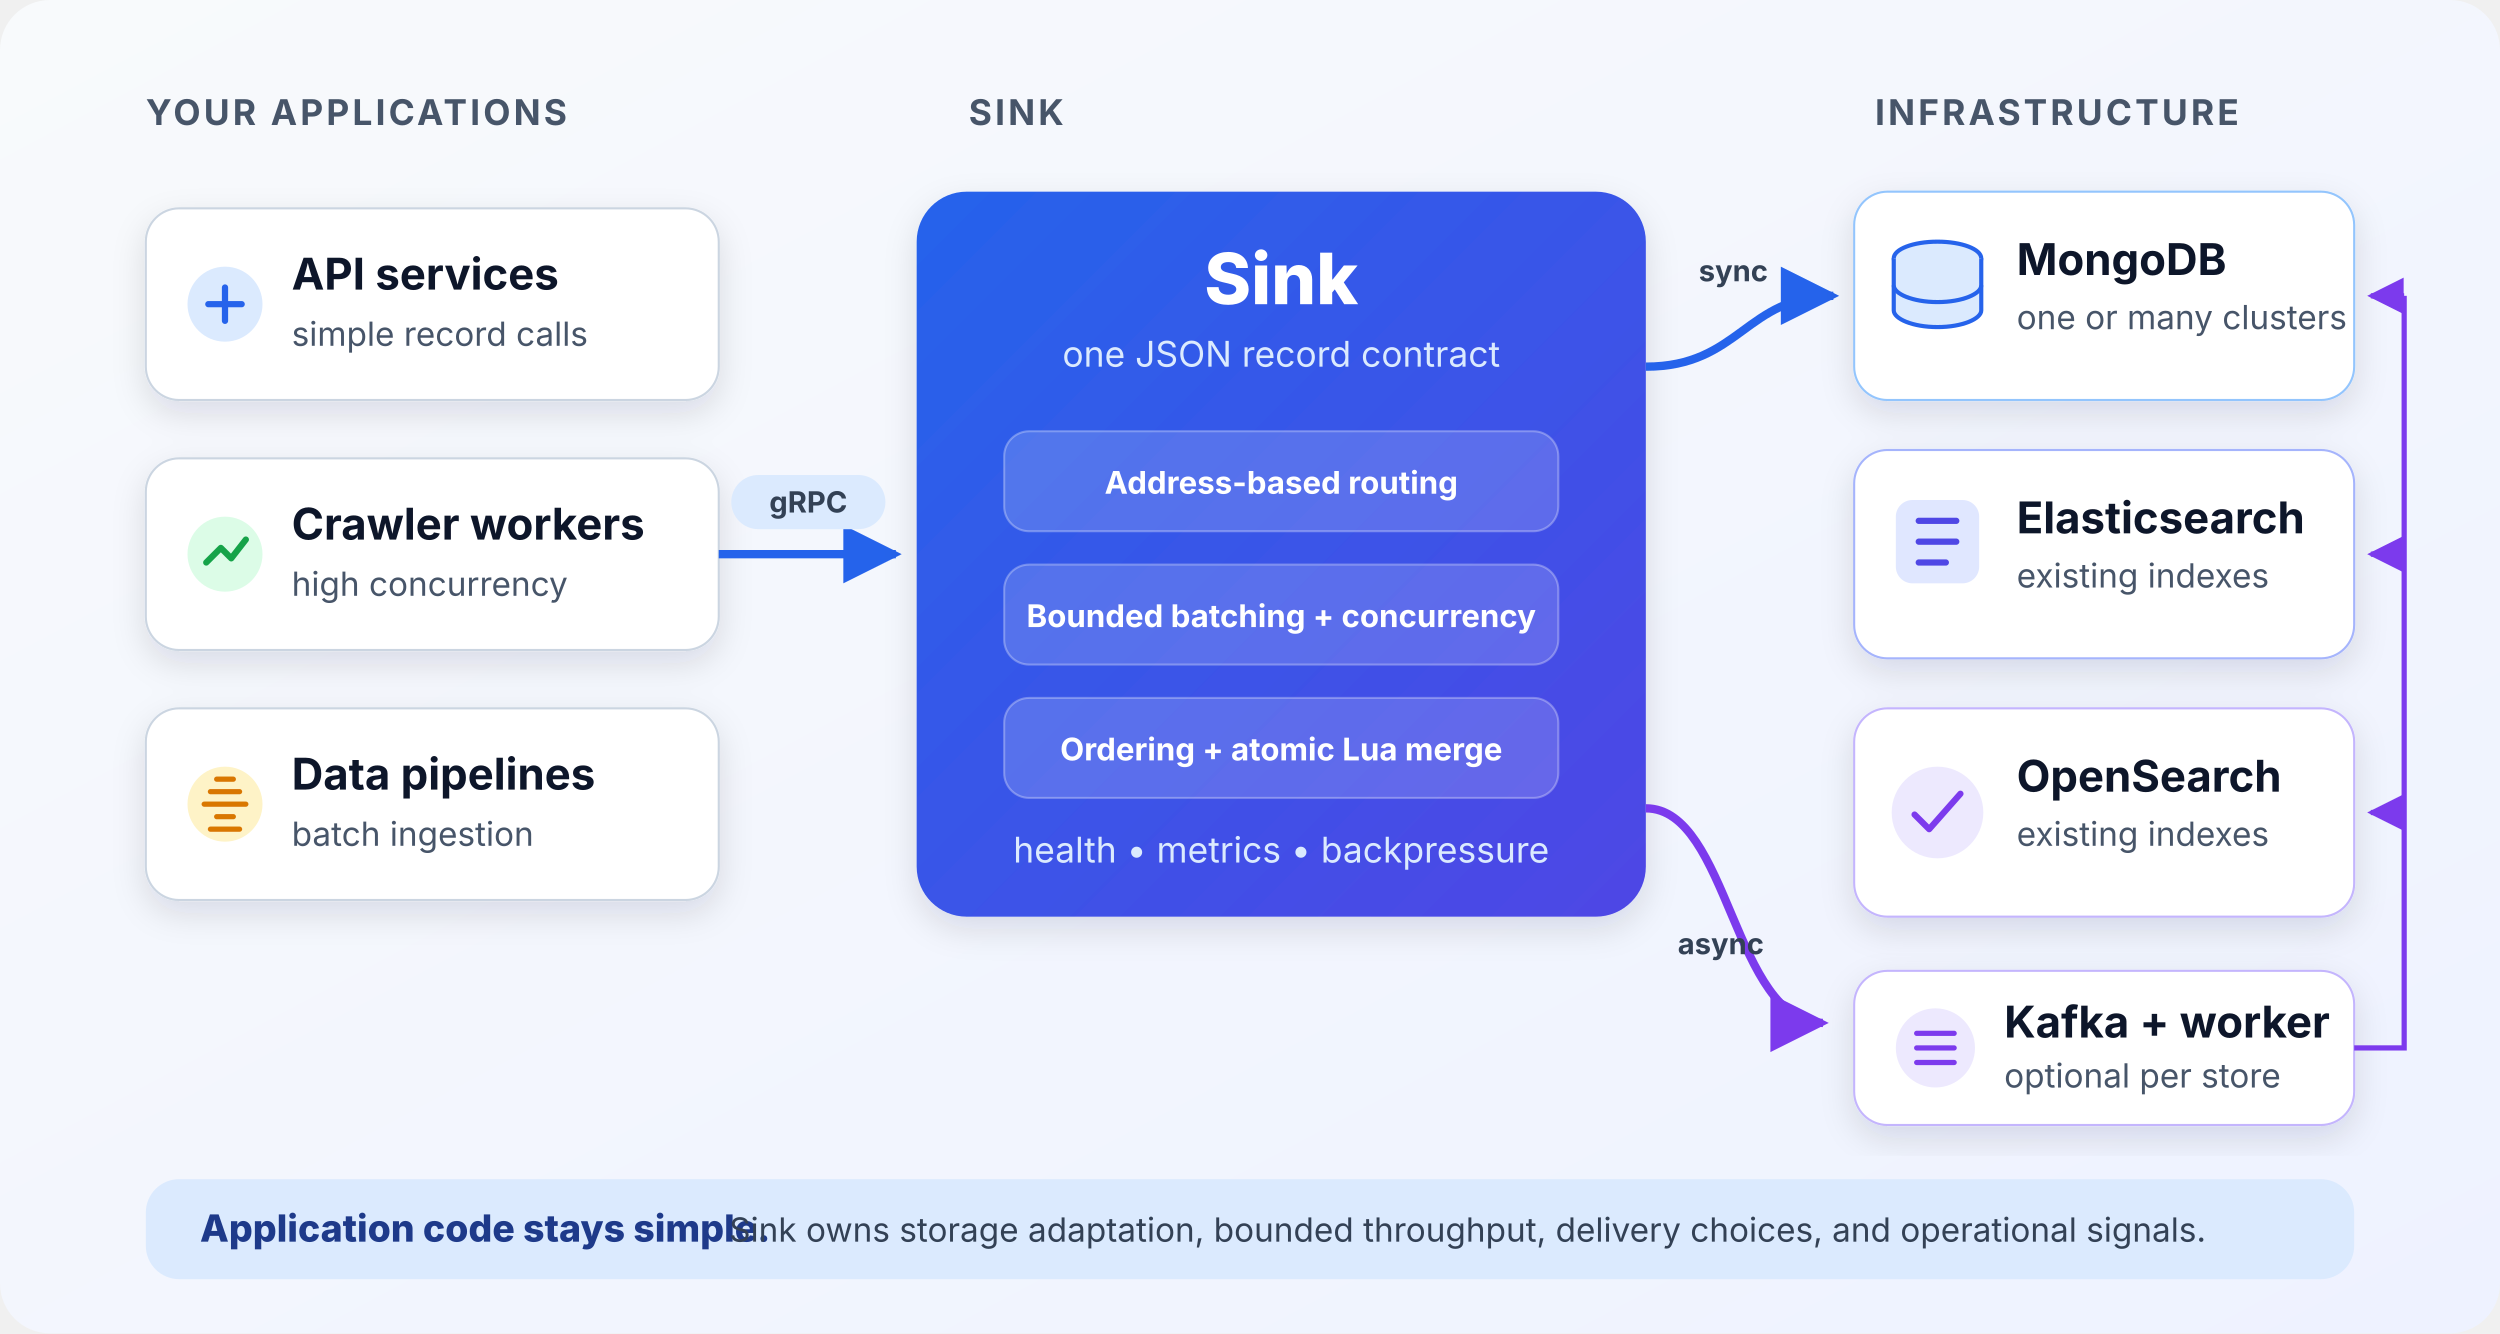
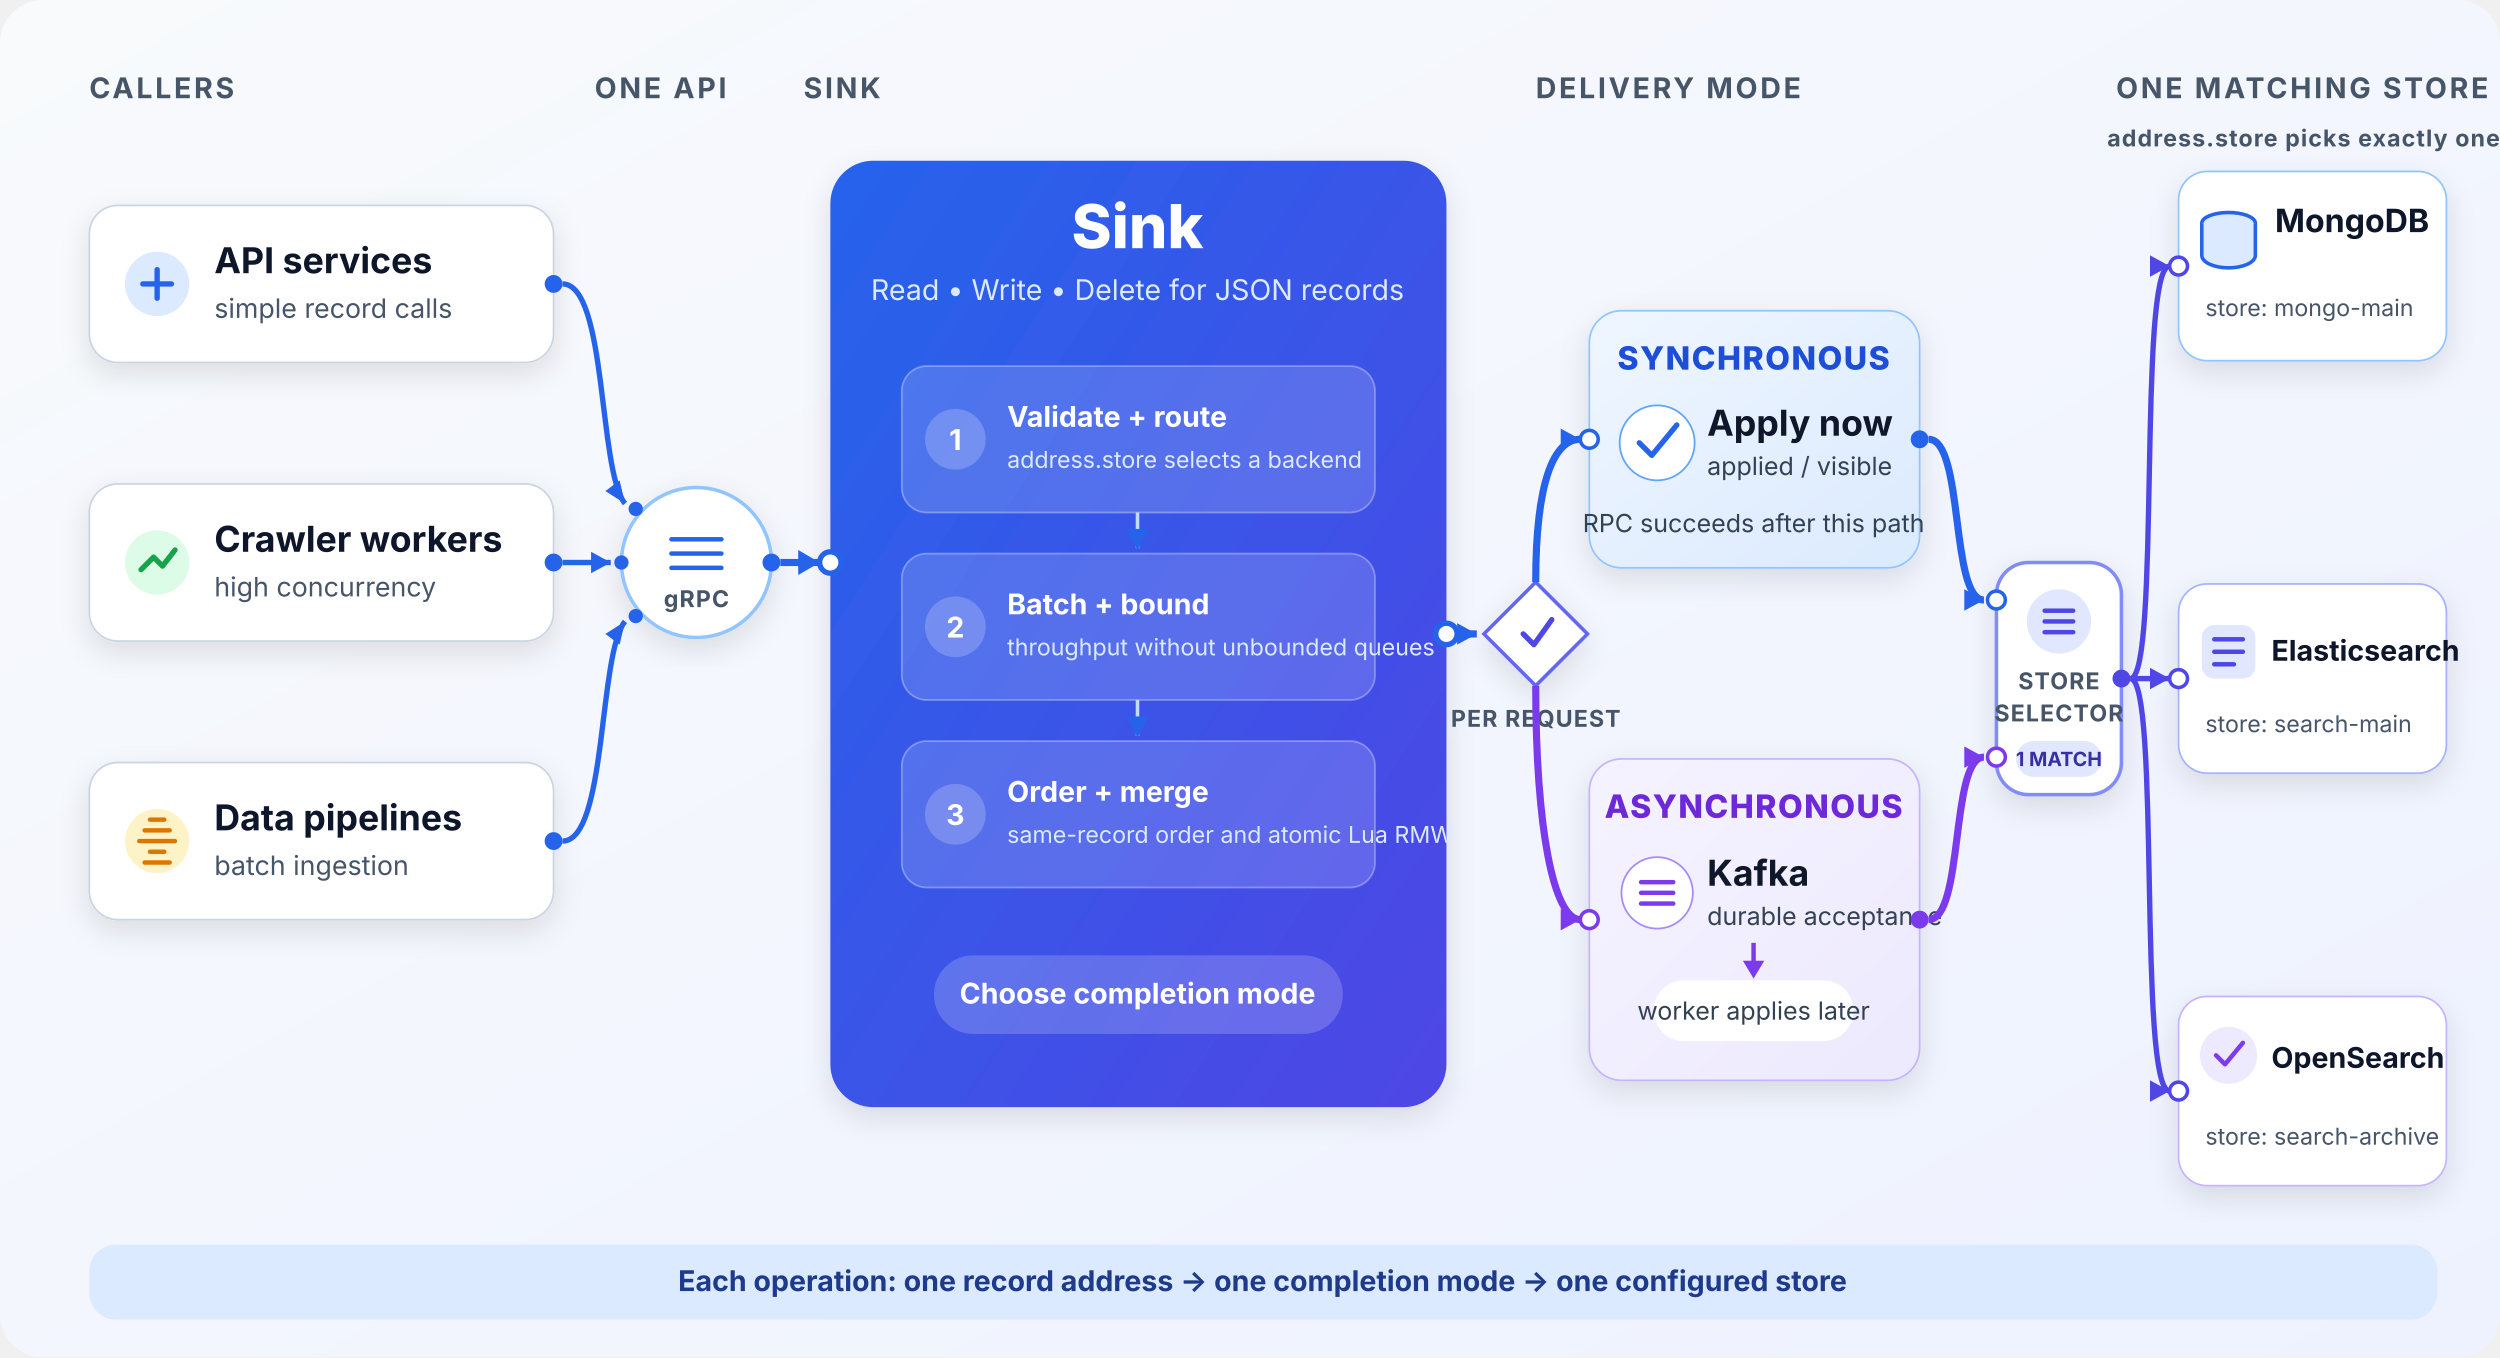
- <svg xmlns="http://www.w3.org/2000/svg" width="1200" height="640" viewBox="0 0 1200 640" role="img" aria-labelledby="title description">
+ <svg xmlns="http://www.w3.org/2000/svg" width="1400" height="760" viewBox="0 0 1400 760" role="img" aria-labelledby="title description">
  <defs>
    <linearGradient id="background" x1="0" y1="0" x2="1" y2="1">
      <stop offset="0" stop-color="#f8fafc" />
      <stop offset="1" stop-color="#eef2ff" />
    </linearGradient>
-     <linearGradient id="sink" x1="0" y1="0" x2="1" y2="1">
+     <linearGradient id="sink-gradient" x1="0" y1="0" x2="1" y2="1">
      <stop offset="0" stop-color="#2563eb" />
      <stop offset="1" stop-color="#4f46e5" />
    </linearGradient>
+     <linearGradient id="sync-gradient" x1="0" y1="0" x2="1" y2="1">
+       <stop offset="0" stop-color="#eff6ff" />
+       <stop offset="1" stop-color="#dbeafe" />
+     </linearGradient>
+     <linearGradient id="async-gradient" x1="0" y1="0" x2="1" y2="1">
+       <stop offset="0" stop-color="#f5f3ff" />
+       <stop offset="1" stop-color="#ede9fe" />
+     </linearGradient>
    <filter id="shadow" x="-20%" y="-20%" width="140%" height="140%">
-       <feDropShadow dx="0" dy="6" stdDeviation="8" flood-color="#0f172a" flood-opacity="0.12" />
+       <feDropShadow dx="0" dy="6" stdDeviation="8" flood-color="#0f172a" flood-opacity="0.11" />
    </filter>
-     <marker id="arrow-blue" viewBox="0 0 10 10" refX="9" refY="5" markerWidth="7" markerHeight="7" orient="auto-start-reverse">
-       <path d="M 0 0 L 10 5 L 0 10 z" fill="#2563eb" />
+     <marker id="arrow-blue" viewBox="0 0 10 10" refX="9" refY="5" markerUnits="userSpaceOnUse" markerWidth="12" markerHeight="12" orient="auto">
+       <path d="M0 0L10 5L0 10Z" fill="#2563eb" />
    </marker>
-     <marker id="arrow-violet" viewBox="0 0 10 10" refX="9" refY="5" markerWidth="7" markerHeight="7" orient="auto-start-reverse">
-       <path d="M 0 0 L 10 5 L 0 10 z" fill="#7c3aed" />
+     <marker id="arrow-violet" viewBox="0 0 10 10" refX="9" refY="5" markerUnits="userSpaceOnUse" markerWidth="12" markerHeight="12" orient="auto">
+       <path d="M0 0L10 5L0 10Z" fill="#7c3aed" />
+     </marker>
+     <marker id="arrow-indigo" viewBox="0 0 10 10" refX="9" refY="5" markerUnits="userSpaceOnUse" markerWidth="12" markerHeight="12" orient="auto">
+       <path d="M0 0L10 5L0 10Z" fill="#4f46e5" />
    </marker>
    <style>
      text { font-family: Inter, ui-sans-serif, -apple-system, BlinkMacSystemFont, "Segoe UI", sans-serif; }
-       .section { fill: #475569; font-size: 17px; font-weight: 700; letter-spacing: 1.5px; }
-       .card-title { fill: #0f172a; font-size: 21px; font-weight: 700; }
-       .card-copy { fill: #475569; font-size: 16px; }
+       .section { fill: #475569; font-size: 16px; font-weight: 700; letter-spacing: 1.5px; }
+       .card-title { fill: #0f172a; font-size: 20px; font-weight: 700; }
+       .card-copy { fill: #475569; font-size: 15px; }
+       .small-label { fill: #475569; font-size: 13px; font-weight: 700; letter-spacing: 0.6px; }
      .sink-title { fill: #ffffff; font-size: 34px; font-weight: 800; }
-       .sink-copy { fill: #dbeafe; font-size: 17px; }
-       .pill { fill: #ffffff; font-size: 15px; font-weight: 700; }
-       .label { fill: #334155; font-size: 14px; font-weight: 700; }
-       .footer-title { fill: #1e3a8a; font-size: 18px; font-weight: 800; }
-       .footer-copy { fill: #334155; font-size: 16px; }
+       .sink-copy { fill: #dbeafe; font-size: 16px; }
+       .sink-step { fill: #ffffff; font-size: 16px; font-weight: 700; }
+       .sink-step-copy { fill: #dbeafe; font-size: 13px; }
+       .lane-title { font-size: 18px; font-weight: 800; letter-spacing: 0.8px; }
+       .lane-copy { fill: #334155; font-size: 14px; }
+       .store-title { fill: #0f172a; font-size: 18px; font-weight: 700; }
+       .store-copy { fill: #475569; font-size: 13px; }
+       .footer { fill: #1e3a8a; font-size: 16px; font-weight: 700; }
    </style>
  </defs>
-   <rect width="1200" height="640" rx="24" fill="url(#background)" />
-   <text class="section" x="70" y="60">YOUR APPLICATIONS</text>
-   <text class="section" x="465" y="60">SINK</text>
-   <text class="section" x="900" y="60">INFRASTRUCTURE</text>
+   <rect width="1400" height="760" rx="24" fill="url(#background)" />
+   <text class="section" x="50" y="55">CALLERS</text>
+   <text class="section" x="333" y="55">ONE API</text>
+   <text class="section" x="450" y="55">SINK</text>
+   <text class="section" x="860" y="55">DELIVERY MODE</text>
+   <text class="section" x="1185" y="55">ONE MATCHING STORE</text>
  <g filter="url(#shadow)">
-     <rect x="70" y="100" width="275" height="92" rx="16" fill="#ffffff" stroke="#cbd5e1" />
-     <circle cx="108" cy="146" r="18" fill="#dbeafe" />
-     <path d="M100 146h16M108 138v16" stroke="#2563eb" stroke-width="3" stroke-linecap="round" />
-     <text class="card-title" x="140" y="139">API services</text>
-     <text class="card-copy" x="140" y="166">simple record calls</text>
-     <rect x="70" y="220" width="275" height="92" rx="16" fill="#ffffff" stroke="#cbd5e1" />
-     <circle cx="108" cy="266" r="18" fill="#dcfce7" />
-     <path d="M99 270l7-7 5 5 7-9" fill="none" stroke="#16a34a" stroke-width="3" stroke-linecap="round" stroke-linejoin="round" />
-     <text class="card-title" x="140" y="259">Crawler workers</text>
-     <text class="card-copy" x="140" y="286">high concurrency</text>
-     <rect x="70" y="340" width="275" height="92" rx="16" fill="#ffffff" stroke="#cbd5e1" />
-     <circle cx="108" cy="386" r="18" fill="#fef3c7" />
-     <path d="M98 386h20M101 380h14M104 374h8M104 392h8M101 398h14" fill="none" stroke="#d97706" stroke-width="2.5" stroke-linecap="round" />
-     <text class="card-title" x="140" y="379">Data pipelines</text>
-     <text class="card-copy" x="140" y="406">batch ingestion</text>
+     <rect x="50" y="115" width="260" height="88" rx="16" fill="#ffffff" stroke="#cbd5e1" />
+     <circle cx="88" cy="159" r="18" fill="#dbeafe" />
+     <path d="M80 159h16M88 151v16" stroke="#2563eb" stroke-width="3" stroke-linecap="round" />
+     <text class="card-title" x="120" y="153">API services</text>
+     <text class="card-copy" x="120" y="178">simple record calls</text>
+     <rect x="50" y="271" width="260" height="88" rx="16" fill="#ffffff" stroke="#cbd5e1" />
+     <circle cx="88" cy="315" r="18" fill="#dcfce7" />
+     <path d="M79 319l7-7 5 5 7-9" fill="none" stroke="#16a34a" stroke-width="3" stroke-linecap="round" stroke-linejoin="round" />
+     <text class="card-title" x="120" y="309">Crawler workers</text>
+     <text class="card-copy" x="120" y="334">high concurrency</text>
+     <rect x="50" y="427" width="260" height="88" rx="16" fill="#ffffff" stroke="#cbd5e1" />
+     <circle cx="88" cy="471" r="18" fill="#fef3c7" />
+     <path d="M78 471h20M81 465h14M84 459h8M84 477h8M81 483h14" fill="none" stroke="#d97706" stroke-width="2.5" stroke-linecap="round" />
+     <text class="card-title" x="120" y="465">Data pipelines</text>
+     <text class="card-copy" x="120" y="490">batch ingestion</text>
  </g>
-   <path d="M345 266 C385 266 395 266 430 266" fill="none" stroke="#2563eb" stroke-width="4" marker-end="url(#arrow-blue)" />
-   <rect x="351" y="228" width="74" height="26" rx="13" fill="#dbeafe" />
-   <text class="label" x="388" y="246" text-anchor="middle">gRPC</text>
+   <circle cx="310" cy="159" r="5" fill="#2563eb" />
+   <circle cx="310" cy="315" r="5" fill="#2563eb" />
+   <circle cx="310" cy="471" r="5" fill="#2563eb" />
+   <path d="M315 159C340 159 335 264 350 282" fill="none" stroke="#2563eb" stroke-width="3" />
+   <path d="M315 315H342" fill="none" stroke="#2563eb" stroke-width="3" />
+   <path d="M315 471C340 471 335 366 350 348" fill="none" stroke="#2563eb" stroke-width="3" />
  <g filter="url(#shadow)">
-     <rect x="440" y="92" width="350" height="348" rx="24" fill="url(#sink)" />
+     <circle cx="390" cy="315" r="42" fill="#ffffff" stroke="#93c5fd" stroke-width="2" />
  </g>
-   <text class="sink-title" x="615" y="146" text-anchor="middle">Sink</text>
-   <text class="sink-copy" x="615" y="176" text-anchor="middle">one JSON record contract</text>
-   <rect x="482" y="207" width="266" height="48" rx="12" fill="#ffffff" fill-opacity="0.16" stroke="#ffffff" stroke-opacity="0.3" />
-   <text class="pill" x="615" y="237" text-anchor="middle">Address-based routing</text>
-   <rect x="482" y="271" width="266" height="48" rx="12" fill="#ffffff" fill-opacity="0.16" stroke="#ffffff" stroke-opacity="0.3" />
-   <text class="pill" x="615" y="301" text-anchor="middle">Bounded batching + concurrency</text>
-   <rect x="482" y="335" width="266" height="48" rx="12" fill="#ffffff" fill-opacity="0.16" stroke="#ffffff" stroke-opacity="0.3" />
-   <text class="pill" x="615" y="365" text-anchor="middle">Ordering + atomic Lua merge</text>
-   <text class="sink-copy" x="615" y="414" text-anchor="middle">health • metrics • backpressure</text>
-   <path d="M790 176 C835 176 838 142 880 142" fill="none" stroke="#2563eb" stroke-width="4" marker-end="url(#arrow-blue)" />
-   <text class="label" x="832" y="135" text-anchor="middle">sync</text>
+   <path d="M376 302h28M376 310h28M376 318h28" stroke="#2563eb" stroke-width="2.5" stroke-linecap="round" />
+   <text class="small-label" x="390" y="340" text-anchor="middle">gRPC</text>
+   <circle cx="356" cy="285" r="4" fill="#2563eb" />
+   <circle cx="348" cy="315" r="4" fill="#2563eb" />
+   <circle cx="356" cy="345" r="4" fill="#2563eb" />
+   <circle cx="432" cy="315" r="5" fill="#2563eb" />
  <g filter="url(#shadow)">
-     <rect x="890" y="92" width="240" height="100" rx="16" fill="#ffffff" stroke="#93c5fd" />
-     <ellipse cx="930" cy="124" rx="21" ry="8" fill="#dbeafe" stroke="#2563eb" stroke-width="2" />
-     <path d="M909 124v25c0 4 9 8 21 8s21-4 21-8v-25" fill="#dbeafe" stroke="#2563eb" stroke-width="2" />
-     <path d="M909 137c0 4 9 8 21 8s21-4 21-8" fill="none" stroke="#2563eb" stroke-width="2" />
-     <text class="card-title" x="968" y="132">MongoDB</text>
-     <text class="card-copy" x="968" y="158">one or many clusters</text>
-     <rect x="890" y="216" width="240" height="100" rx="16" fill="#ffffff" stroke="#a5b4fc" />
-     <rect x="910" y="240" width="40" height="40" rx="8" fill="#e0e7ff" />
-     <path d="M921 250h18M921 260h18M921 270h13" stroke="#4f46e5" stroke-width="3" stroke-linecap="round" />
-     <text class="card-title" x="968" y="256">Elasticsearch</text>
-     <text class="card-copy" x="968" y="282">existing indexes</text>
-     <rect x="890" y="340" width="240" height="100" rx="16" fill="#ffffff" stroke="#c4b5fd" />
-     <circle cx="930" cy="390" r="22" fill="#ede9fe" />
-     <path d="M919 391l7 7 15-17" fill="none" stroke="#7c3aed" stroke-width="3" stroke-linecap="round" stroke-linejoin="round" />
-     <text class="card-title" x="968" y="380">OpenSearch</text>
-     <text class="card-copy" x="968" y="406">existing indexes</text>
+     <rect x="465" y="90" width="345" height="530" rx="24" fill="url(#sink-gradient)" />
  </g>
-   <path d="M790 388 C830 388 832 491 875 491" fill="none" stroke="#7c3aed" stroke-width="4" marker-end="url(#arrow-violet)" />
-   <text class="label" x="826" y="458" text-anchor="middle">async</text>
+   <path d="M437 315H459" fill="none" stroke="#2563eb" stroke-width="4" />
+   <circle cx="465" cy="315" r="6" fill="#ffffff" stroke="#2563eb" stroke-width="3" />
+   <text class="sink-title" x="637" y="139" text-anchor="middle">Sink</text>
+   <text class="sink-copy" x="637" y="168" text-anchor="middle">Read • Write • Delete for JSON records</text>
+   <rect x="505" y="205" width="265" height="82" rx="14" fill="#ffffff" fill-opacity="0.15" stroke="#ffffff" stroke-opacity="0.32" />
+   <circle cx="535" cy="246" r="17" fill="#ffffff" fill-opacity="0.2" />
+   <text class="sink-step" x="535" y="252" text-anchor="middle">1</text>
+   <text class="sink-step" x="564" y="239">Validate + route</text>
+   <text class="sink-step-copy" x="564" y="262">address.store selects a backend</text>
+   <path d="M637 287v20" stroke="#bfdbfe" stroke-width="2" marker-end="url(#arrow-blue)" />
+   <rect x="505" y="310" width="265" height="82" rx="14" fill="#ffffff" fill-opacity="0.15" stroke="#ffffff" stroke-opacity="0.32" />
+   <circle cx="535" cy="351" r="17" fill="#ffffff" fill-opacity="0.2" />
+   <text class="sink-step" x="535" y="357" text-anchor="middle">2</text>
+   <text class="sink-step" x="564" y="344">Batch + bound</text>
+   <text class="sink-step-copy" x="564" y="367">throughput without unbounded queues</text>
+   <path d="M637 392v20" stroke="#bfdbfe" stroke-width="2" marker-end="url(#arrow-blue)" />
+   <rect x="505" y="415" width="265" height="82" rx="14" fill="#ffffff" fill-opacity="0.15" stroke="#ffffff" stroke-opacity="0.32" />
+   <circle cx="535" cy="456" r="17" fill="#ffffff" fill-opacity="0.2" />
+   <text class="sink-step" x="535" y="462" text-anchor="middle">3</text>
+   <text class="sink-step" x="564" y="449">Order + merge</text>
+   <text class="sink-step-copy" x="564" y="472">same-record order and atomic Lua RMW</text>
+   <rect x="523" y="535" width="229" height="44" rx="22" fill="#ffffff" fill-opacity="0.18" />
+   <text class="sink-step" x="637" y="562" text-anchor="middle">Choose completion mode</text>
+   <circle cx="810" cy="355" r="6" fill="#ffffff" stroke="#2563eb" stroke-width="3" />
+   <path d="M816 355H827" fill="none" stroke="#2563eb" stroke-width="4" />
+   <polygon points="860,326 889,355 860,384 831,355" fill="#ffffff" stroke="#6366f1" stroke-width="2" filter="url(#shadow)" />
+   <path d="M853 355l6 6 10-14" fill="none" stroke="#4f46e5" stroke-width="3" stroke-linecap="round" stroke-linejoin="round" />
+   <text class="small-label" x="860" y="407" text-anchor="middle">PER REQUEST</text>
+   <path d="M860 326C860 270 870 246 885 246" fill="none" stroke="#2563eb" stroke-width="4" />
+   <path d="M860 384C860 464 870 515 885 515" fill="none" stroke="#7c3aed" stroke-width="4" />
  <g filter="url(#shadow)">
-     <rect x="890" y="466" width="240" height="74" rx="16" fill="#ffffff" stroke="#c4b5fd" />
-     <circle cx="929" cy="503" r="19" fill="#ede9fe" />
-     <path d="M920 496h18M920 503h18M920 510h18" stroke="#7c3aed" stroke-width="2.5" stroke-linecap="round" />
-     <text class="card-title" x="962" y="498">Kafka + worker</text>
-     <text class="card-copy" x="962" y="522">optional per store</text>
+     <rect x="890" y="174" width="185" height="144" rx="18" fill="url(#sync-gradient)" stroke="#93c5fd" />
  </g>
-   <path d="M1130 503 H1154 V142" fill="none" stroke="#7c3aed" stroke-width="2.5" />
-   <path d="M1154 142 H1138" fill="none" stroke="#7c3aed" stroke-width="2.5" marker-end="url(#arrow-violet)" />
-   <path d="M1154 266 H1138" fill="none" stroke="#7c3aed" stroke-width="2.5" marker-end="url(#arrow-violet)" />
-   <path d="M1154 390 H1138" fill="none" stroke="#7c3aed" stroke-width="2.5" marker-end="url(#arrow-violet)" />
-   <rect x="70" y="566" width="1060" height="48" rx="16" fill="#dbeafe" />
-   <text class="footer-title" x="96" y="596">Application code stays simple.</text>
-   <text class="footer-copy" x="350" y="596">Sink owns storage adaptation, bounded throughput, delivery choices, and operational signals.</text>
+   <text class="lane-title" x="982" y="207" text-anchor="middle" fill="#1d4ed8">SYNCHRONOUS</text>
+   <circle cx="928" cy="248" r="21" fill="#ffffff" stroke="#60a5fa" />
+   <path d="M918 248l7 7 14-17" fill="none" stroke="#2563eb" stroke-width="3" stroke-linecap="round" stroke-linejoin="round" />
+   <text class="card-title" x="956" y="244">Apply now</text>
+   <text class="lane-copy" x="956" y="266">applied / visible</text>
+   <text class="lane-copy" x="982" y="298" text-anchor="middle">RPC succeeds after this path</text>
+   <circle cx="890" cy="246" r="5" fill="#ffffff" stroke="#2563eb" stroke-width="2" />
+   <circle cx="1075" cy="246" r="5" fill="#2563eb" />
+   <g filter="url(#shadow)">
+     <rect x="890" y="425" width="185" height="180" rx="18" fill="url(#async-gradient)" stroke="#c4b5fd" />
+   </g>
+   <text class="lane-title" x="982" y="458" text-anchor="middle" fill="#6d28d9">ASYNCHRONOUS</text>
+   <circle cx="928" cy="500" r="20" fill="#ffffff" stroke="#a78bfa" />
+   <path d="M919 494h18M919 500h18M919 506h18" stroke="#7c3aed" stroke-width="2.5" stroke-linecap="round" />
+   <text class="card-title" x="956" y="496">Kafka</text>
+   <text class="lane-copy" x="956" y="518">durable acceptance</text>
+   <path d="M982 528v14" stroke="#7c3aed" stroke-width="2.5" />
+   <rect x="926" y="549" width="112" height="34" rx="17" fill="#ffffff" />
+   <text class="lane-copy" x="982" y="571" text-anchor="middle">worker applies later</text>
+   <circle cx="890" cy="515" r="5" fill="#ffffff" stroke="#7c3aed" stroke-width="2" />
+   <circle cx="1075" cy="515" r="5" fill="#7c3aed" />
+   <path d="M1080 246C1100 246 1092 336 1111 336" fill="none" stroke="#2563eb" stroke-width="4" />
+   <path d="M1080 515C1100 515 1092 424 1111 424" fill="none" stroke="#7c3aed" stroke-width="4" />
+   <g filter="url(#shadow)">
+     <rect x="1118" y="315" width="70" height="130" rx="18" fill="#ffffff" stroke="#818cf8" stroke-width="2" />
+   </g>
+   <circle cx="1153" cy="348" r="18" fill="#e0e7ff" />
+   <path d="M1145 342h16M1145 348h16M1145 354h16" stroke="#4f46e5" stroke-width="2.5" stroke-linecap="round" />
+   <text class="small-label" x="1153" y="386" text-anchor="middle">STORE</text>
+   <text class="small-label" x="1153" y="404" text-anchor="middle">SELECTOR</text>
+   <rect x="1129" y="415" width="48" height="20" rx="10" fill="#e0e7ff" />
+   <text x="1153" y="429" text-anchor="middle" fill="#3730a3" font-size="11" font-weight="700">1 MATCH</text>
+   <circle cx="1118" cy="336" r="5" fill="#ffffff" stroke="#2563eb" stroke-width="2" />
+   <circle cx="1118" cy="424" r="5" fill="#ffffff" stroke="#7c3aed" stroke-width="2" />
+   <circle cx="1188" cy="380" r="5" fill="#4f46e5" />
+   <text class="small-label" x="1290" y="82" text-anchor="middle">address.store picks exactly one</text>
+   <path d="M1193 380C1210 380 1197 149 1215 149" fill="none" stroke="#4f46e5" stroke-width="3" />
+   <path d="M1193 380H1215" fill="none" stroke="#4f46e5" stroke-width="3" />
+   <path d="M1193 380C1210 380 1197 611 1215 611" fill="none" stroke="#4f46e5" stroke-width="3" />
+   <g filter="url(#shadow)">
+     <rect x="1220" y="96" width="150" height="106" rx="16" fill="#ffffff" stroke="#93c5fd" />
+     <ellipse cx="1248" cy="125" rx="15" ry="6" fill="#dbeafe" stroke="#2563eb" stroke-width="2" />
+     <path d="M1233 125v18c0 4 7 7 15 7s15-3 15-7v-18" fill="#dbeafe" stroke="#2563eb" stroke-width="2" />
+     <text class="store-title" x="1274" y="130">MongoDB</text>
+     <text class="store-copy" x="1235" y="177">store: mongo-main</text>
+     <rect x="1220" y="327" width="150" height="106" rx="16" fill="#ffffff" stroke="#a5b4fc" />
+     <rect x="1233" y="350" width="30" height="30" rx="7" fill="#e0e7ff" />
+     <path d="M1240 358h16M1240 365h16M1240 372h11" stroke="#4f46e5" stroke-width="2.5" stroke-linecap="round" />
+     <text x="1272" y="370" fill="#0f172a" font-size="16" font-weight="700">Elasticsearch</text>
+     <text class="store-copy" x="1235" y="410">store: search-main</text>
+     <rect x="1220" y="558" width="150" height="106" rx="16" fill="#ffffff" stroke="#c4b5fd" />
+     <circle cx="1248" cy="591" r="16" fill="#ede9fe" />
+     <path d="M1241 591l5 5 10-12" fill="none" stroke="#7c3aed" stroke-width="2.5" stroke-linecap="round" stroke-linejoin="round" />
+     <text x="1272" y="598" fill="#0f172a" font-size="16" font-weight="700">OpenSearch</text>
+     <text class="store-copy" x="1235" y="641">store: search-archive</text>
+   </g>
+   <circle cx="1220" cy="149" r="5" fill="#ffffff" stroke="#4f46e5" stroke-width="2" />
+   <circle cx="1220" cy="380" r="5" fill="#ffffff" stroke="#4f46e5" stroke-width="2" />
+   <circle cx="1220" cy="611" r="5" fill="#ffffff" stroke="#4f46e5" stroke-width="2" />
+   <g aria-hidden="true">
+     <polygon points="350,282 339,275 347,269" fill="#2563eb" />
+     <polygon points="342,315 331,309 331,321" fill="#2563eb" />
+     <polygon points="350,348 347,361 339,355" fill="#2563eb" />
+     <polygon points="459,315 447,308 447,322" fill="#2563eb" />
+     <polygon points="827,355 816,349 816,361" fill="#2563eb" />
+     <polygon points="885,246 874,240 874,252" fill="#2563eb" />
+     <polygon points="885,515 874,509 874,521" fill="#7c3aed" />
+     <polygon points="982,548 976,538 988,538" fill="#7c3aed" />
+     <polygon points="1111,336 1100,330 1100,342" fill="#2563eb" />
+     <polygon points="1111,424 1100,418 1100,430" fill="#7c3aed" />
+     <polygon points="1215,149 1204,143 1204,155" fill="#4f46e5" />
+     <polygon points="1215,380 1204,374 1204,386" fill="#4f46e5" />
+     <polygon points="1215,611 1204,605 1204,617" fill="#4f46e5" />
+   </g>
+   <rect x="50" y="697" width="1315" height="42" rx="15" fill="#dbeafe" />
+   <text class="footer" x="707" y="723" text-anchor="middle">Each operation: one record address → one completion mode → one configured store</text>
</svg>
